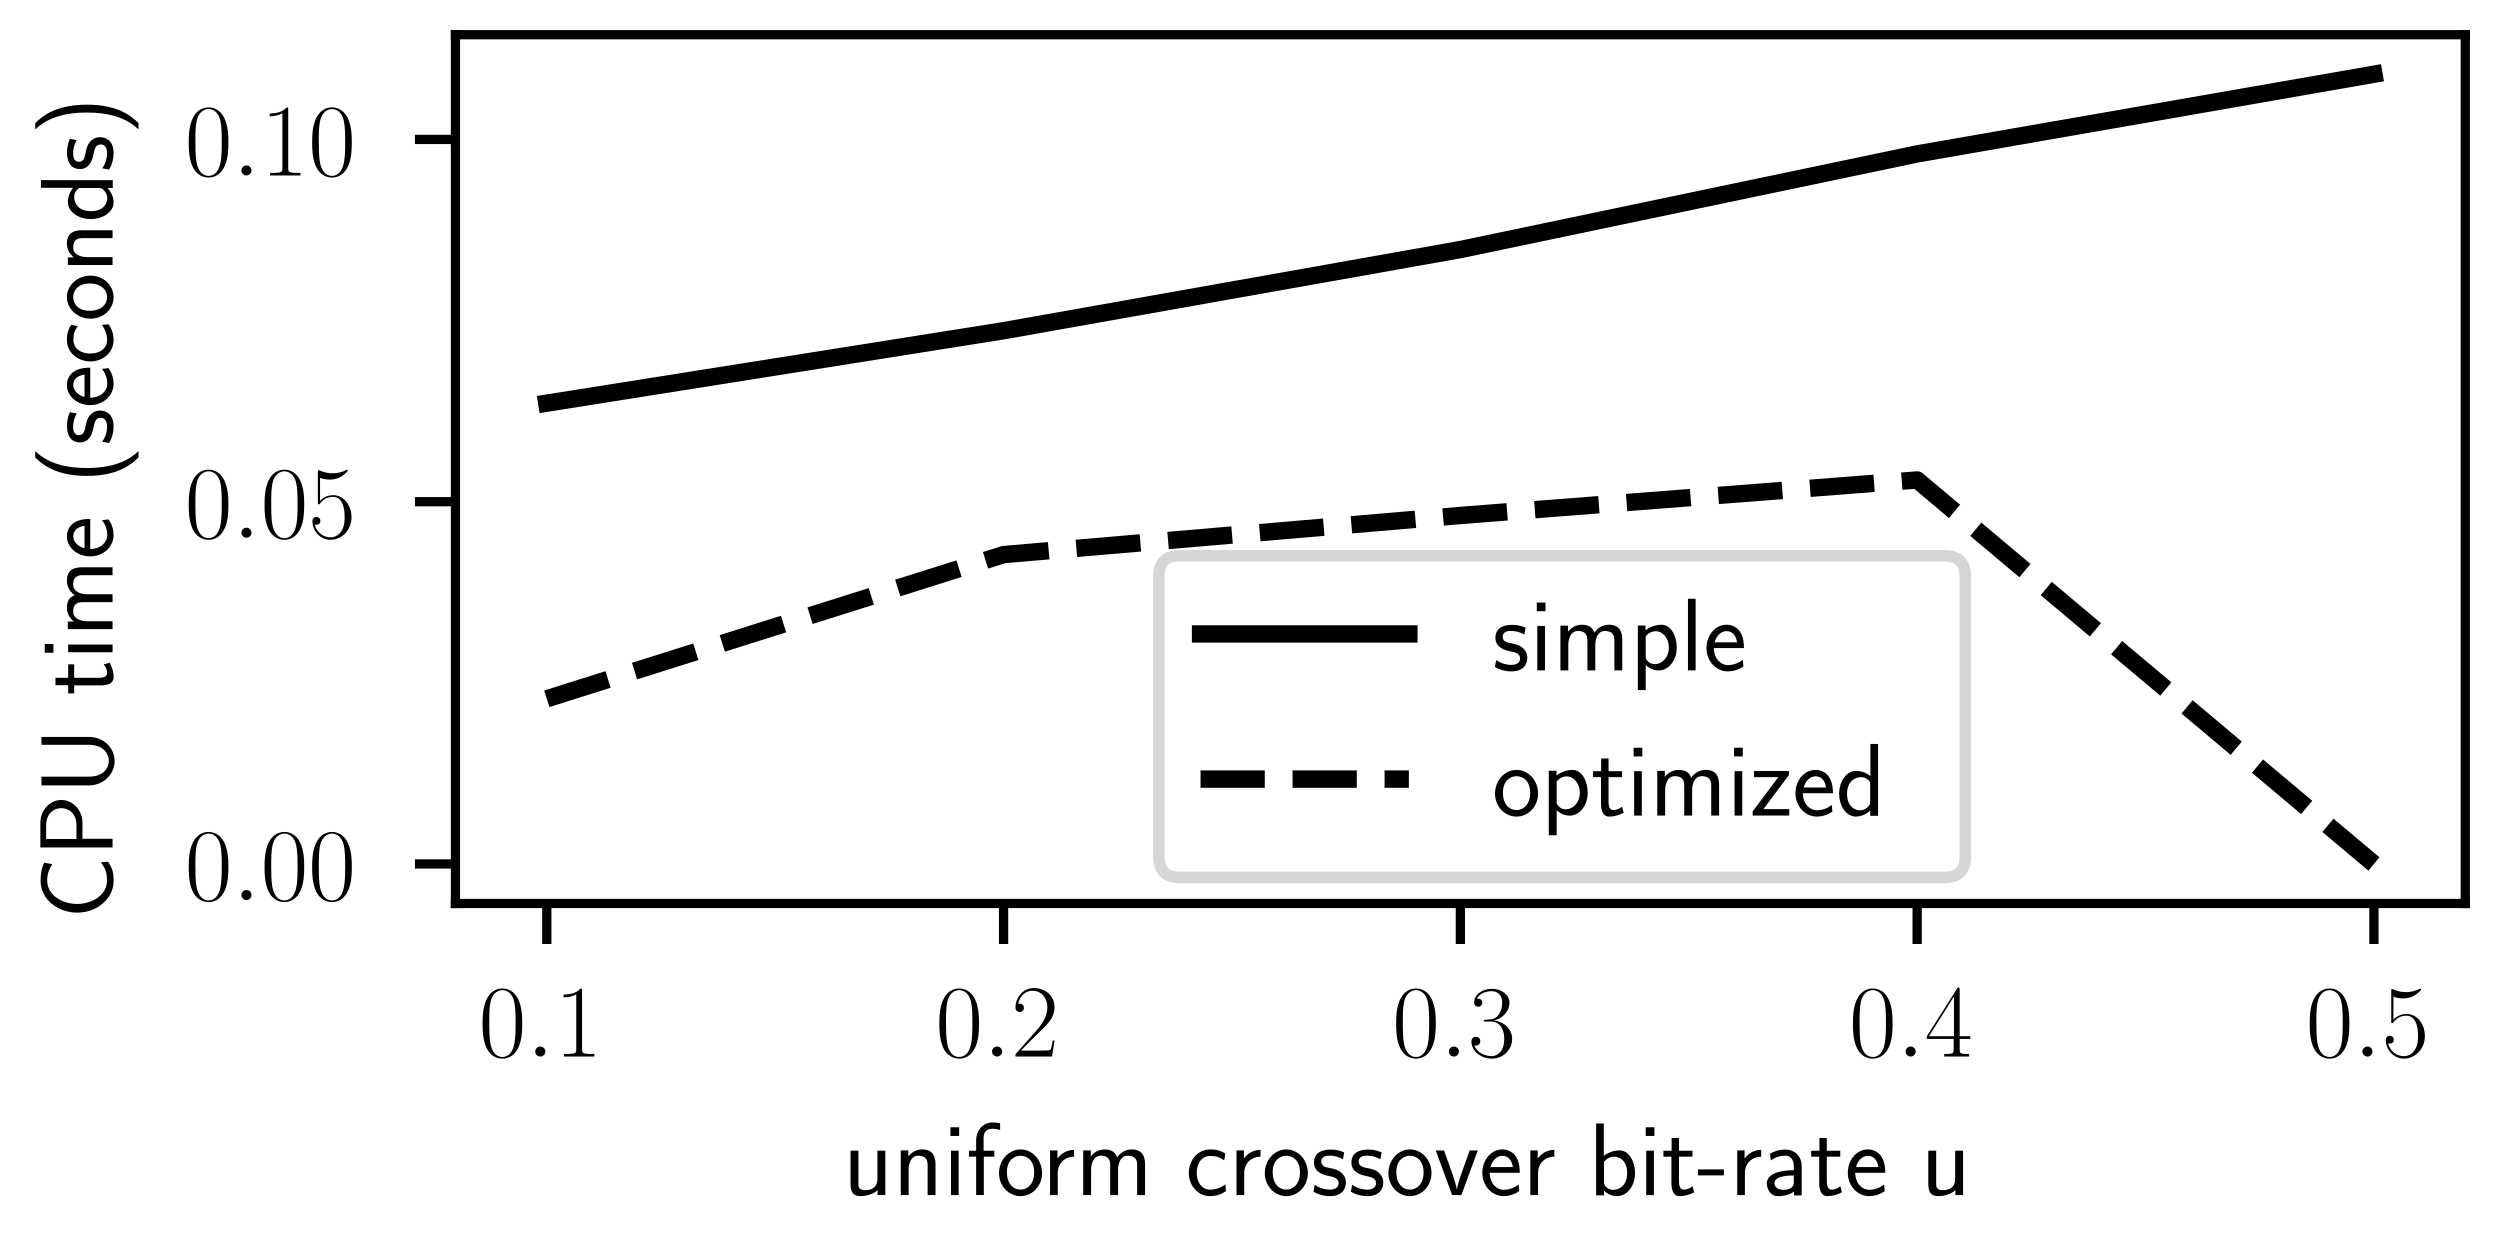
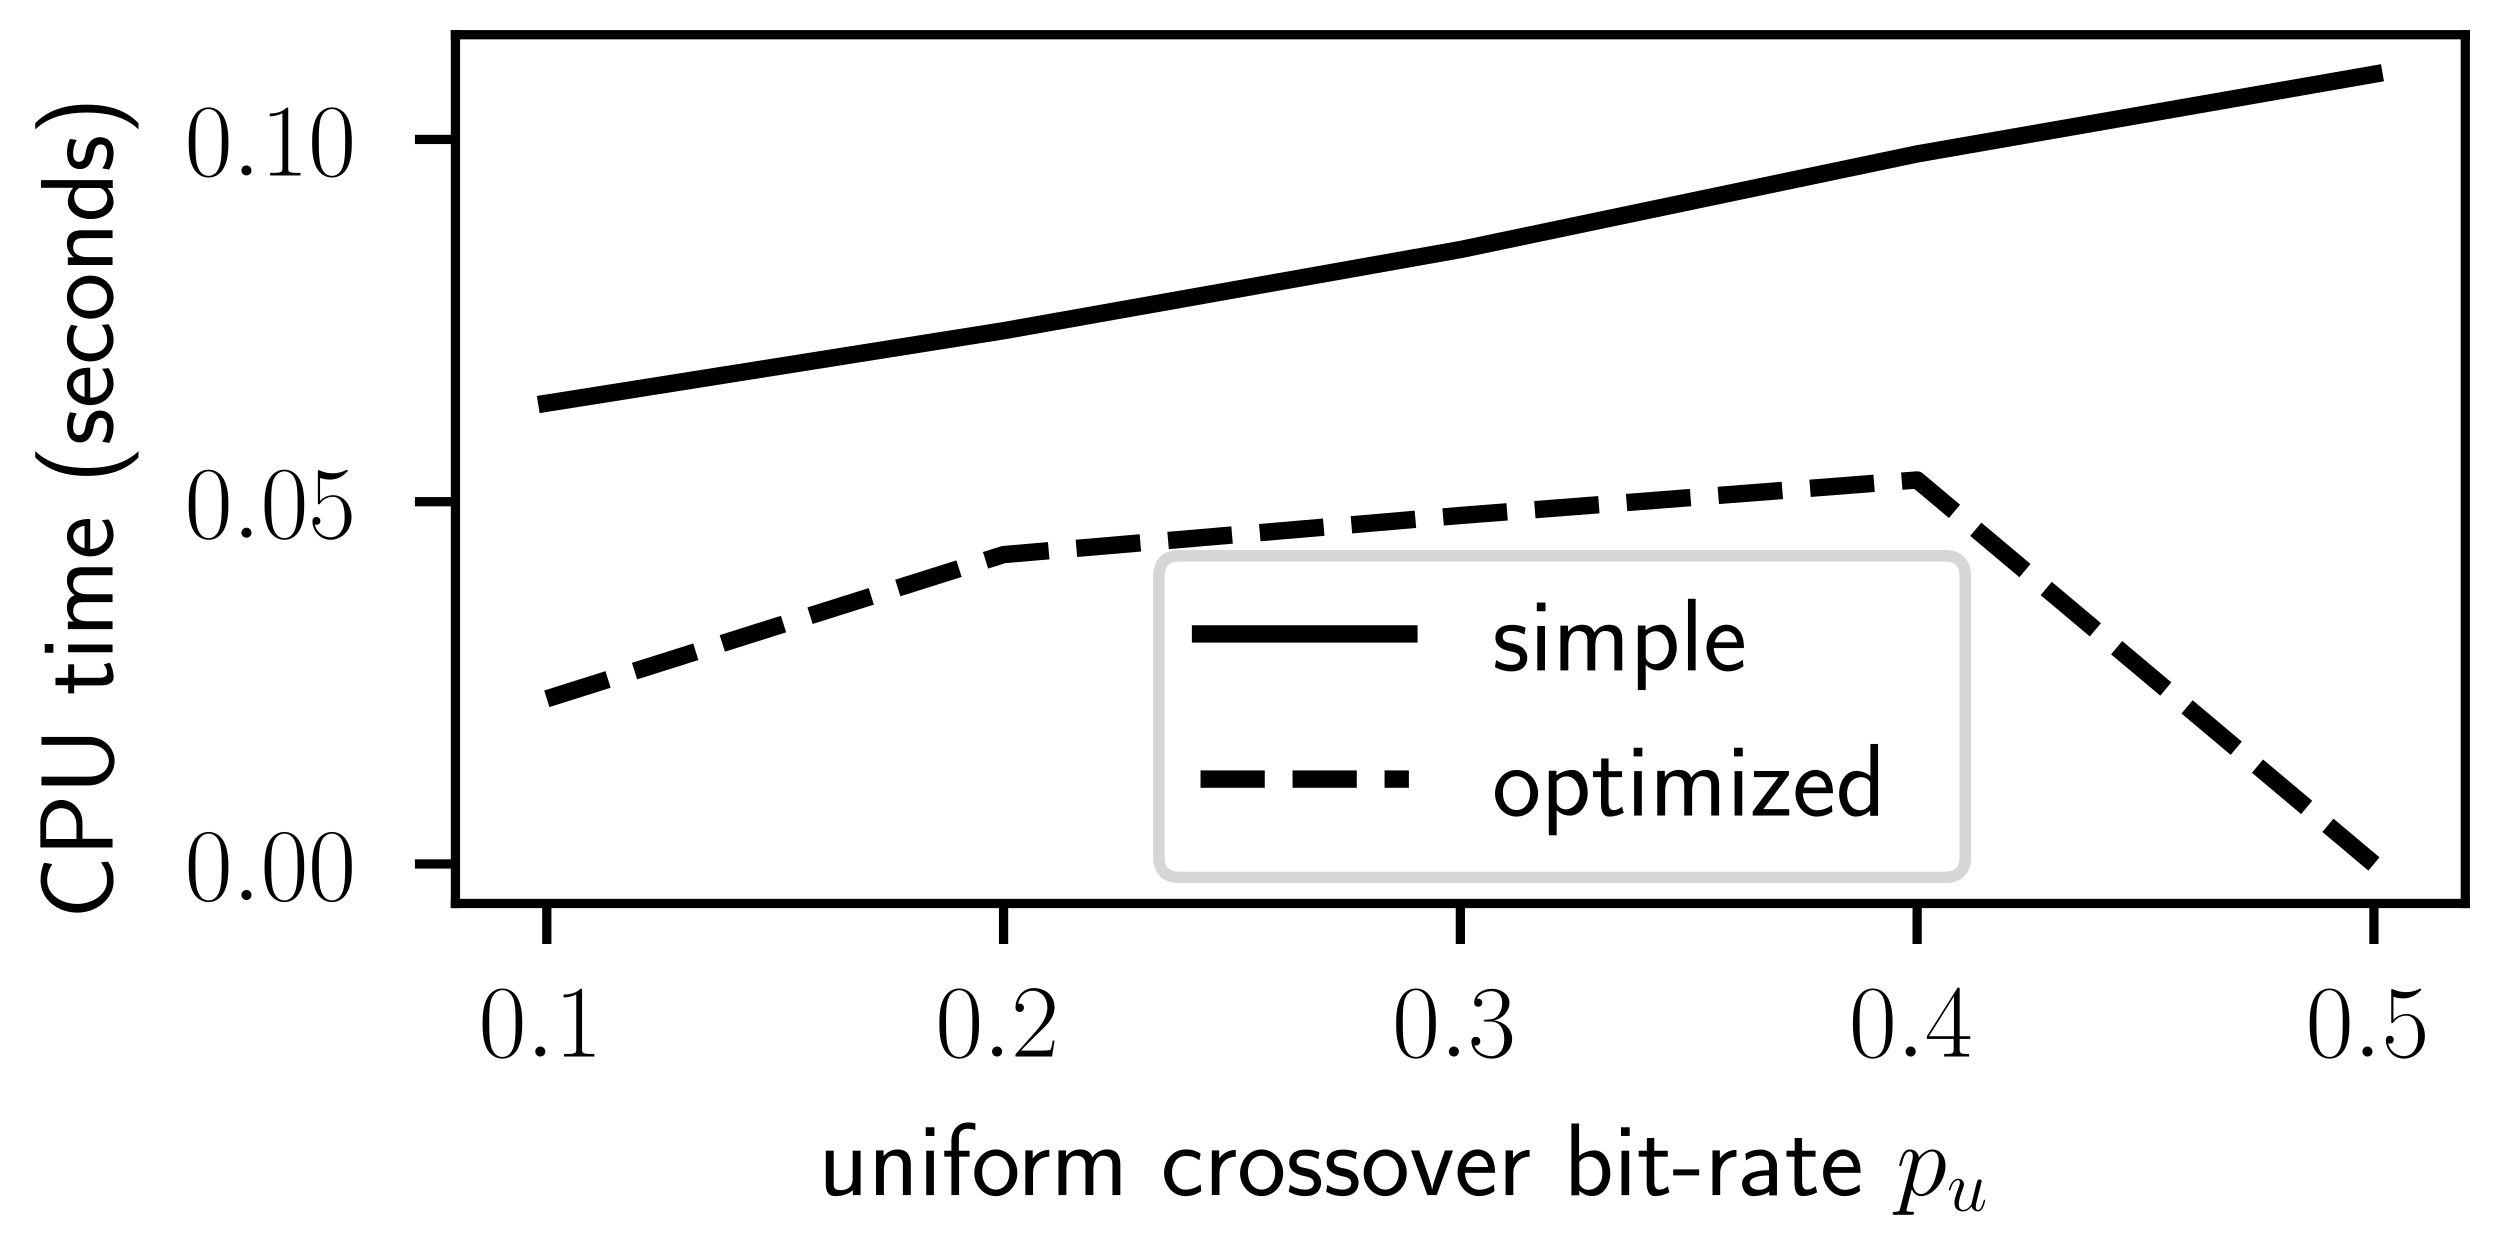
<svg xmlns="http://www.w3.org/2000/svg" xmlns:xlink="http://www.w3.org/1999/xlink" width="216pt" height="108pt" viewBox="0 0 216 108" version="1.1">
  <defs>
    <style type="text/css">*{stroke-linejoin: round; stroke-linecap: butt}</style>
  </defs>
  <g id="figure_1">
    <g id="patch_1">
      <path d="M 0 108  L 216 108  L 216 0  L 0 0  z " style="fill: #ffffff" />
    </g>
    <g id="axes_1">
      <g id="patch_2">
        <path d="M 39.35 78.06  L 213 78.06  L 213 3  L 39.35 3  z " style="fill: #ffffff" />
      </g>
      <g id="matplotlib.axis_1">
        <g id="xtick_1">
          <g id="line2d_1">
            <defs>
-               <path id="m4e3b312404" d="M 0 0  L 0 3.5  " style="stroke: #000000; stroke-width: 0.8" />
-             </defs>
-             <g>
-               <use xlink:href="#m4e3b312404" x="47.243" y="78.06" style="stroke: #000000; stroke-width: 0.8" />
+               <path id="m2920aff838" d="M 0 0  L 0 3.5  " style="stroke: #000000; stroke-width: 0.8" />
+             </defs>
+             <g>
+               <use xlink:href="#m2920aff838" x="47.243" y="78.06" style="stroke: #000000; stroke-width: 0.8" />
            </g>
          </g>
          <g id="text_1">
            <g transform="translate(41.3551 91.28619) scale(0.09 -0.09)">
              <defs>
                <path id="CMR17-30" d="M 2688 2025  C 2688 2416 2682 3080 2413 3591  C 2176 4039 1798 4198 1466 4198  C 1158 4198 768 4058 525 3597  C 269 3118 243 2524 243 2025  C 243 1661 250 1106 448 619  C 723 -39 1216 -128 1466 -128  C 1760 -128 2208 -7 2470 600  C 2662 1042 2688 1559 2688 2025  z M 1466 -26  C 1056 -26 813 325 723 812  C 653 1188 653 1738 653 2096  C 653 2588 653 2997 736 3387  C 858 3929 1216 4096 1466 4096  C 1728 4096 2067 3923 2189 3400  C 2272 3036 2278 2607 2278 2096  C 2278 1680 2278 1169 2202 792  C 2067 95 1690 -26 1466 -26  z " transform="scale(0.015625)" />
                <path id="CMMI12-3a" d="M 1178 307  C 1178 492 1024 619 870 619  C 685 619 557 466 557 313  C 557 128 710 0 864 0  C 1050 0 1178 153 1178 307  z " transform="scale(0.015625)" />
                <path id="CMR17-31" d="M 1702 4058  C 1702 4192 1696 4192 1606 4192  C 1357 3916 979 3827 621 3827  C 602 3827 570 3827 563 3808  C 557 3795 557 3782 557 3648  C 755 3648 1088 3686 1344 3839  L 1344 461  C 1344 236 1331 160 781 160  L 589 160  L 589 0  C 896 0 1216 0 1523 0  C 1830 0 2150 0 2458 0  L 2458 160  L 2266 160  C 1715 160 1702 230 1702 458  L 1702 4058  z " transform="scale(0.015625)" />
              </defs>
              <use xlink:href="#CMR17-30" transform="scale(0.996264)" />
              <use xlink:href="#CMMI12-3a" transform="translate(45.69048 0) scale(0.996264)" />
              <use xlink:href="#CMR17-31" transform="translate(72.78765 0) scale(0.996264)" />
            </g>
          </g>
        </g>
        <g id="xtick_2">
          <g id="line2d_2">
            <g>
-               <use xlink:href="#m4e3b312404" x="86.709" y="78.06" style="stroke: #000000; stroke-width: 0.8" />
+               <use xlink:href="#m2920aff838" x="86.709" y="78.06" style="stroke: #000000; stroke-width: 0.8" />
            </g>
          </g>
          <g id="text_2">
            <g transform="translate(80.82107 91.28619) scale(0.09 -0.09)">
              <defs>
                <path id="CMR17-32" d="M 2669 989  L 2554 989  C 2490 536 2438 459 2413 420  C 2381 369 1920 369 1830 369  L 602 369  C 832 619 1280 1072 1824 1597  C 2214 1967 2669 2402 2669 3035  C 2669 3790 2067 4224 1395 4224  C 691 4224 262 3604 262 3030  C 262 2780 448 2748 525 2748  C 589 2748 781 2787 781 3010  C 781 3207 614 3264 525 3264  C 486 3264 448 3258 422 3245  C 544 3790 915 4058 1306 4058  C 1862 4058 2227 3617 2227 3035  C 2227 2479 1901 2000 1536 1584  L 262 146  L 262 0  L 2515 0  L 2669 989  z " transform="scale(0.015625)" />
              </defs>
              <use xlink:href="#CMR17-30" transform="scale(0.996264)" />
              <use xlink:href="#CMMI12-3a" transform="translate(45.69048 0) scale(0.996264)" />
              <use xlink:href="#CMR17-32" transform="translate(72.78765 0) scale(0.996264)" />
            </g>
          </g>
        </g>
        <g id="xtick_3">
          <g id="line2d_3">
            <g>
-               <use xlink:href="#m4e3b312404" x="126.175" y="78.06" style="stroke: #000000; stroke-width: 0.8" />
+               <use xlink:href="#m2920aff838" x="126.175" y="78.06" style="stroke: #000000; stroke-width: 0.8" />
            </g>
          </g>
          <g id="text_3">
            <g transform="translate(120.287 91.28619) scale(0.09 -0.09)">
              <defs>
                <path id="CMR17-33" d="M 1414 2157  C 1984 2157 2234 1662 2234 1090  C 2234 320 1824 25 1453 25  C 1114 25 563 194 390 693  C 422 680 454 680 486 680  C 640 680 755 782 755 948  C 755 1133 614 1216 486 1216  C 378 1216 211 1165 211 926  C 211 335 787 -128 1466 -128  C 2176 -128 2720 430 2720 1085  C 2720 1707 2208 2157 1600 2227  C 2086 2328 2554 2756 2554 3329  C 2554 3820 2048 4179 1472 4179  C 890 4179 378 3829 378 3329  C 378 3110 544 3072 627 3072  C 762 3072 877 3155 877 3321  C 877 3486 762 3569 627 3569  C 602 3569 570 3569 544 3557  C 730 3959 1235 4032 1459 4032  C 1683 4032 2106 3925 2106 3320  C 2106 3143 2080 2828 1862 2550  C 1670 2304 1453 2304 1242 2284  C 1210 2284 1062 2269 1037 2269  C 992 2263 966 2257 966 2208  C 966 2163 973 2157 1101 2157  L 1414 2157  z " transform="scale(0.015625)" />
              </defs>
              <use xlink:href="#CMR17-30" transform="scale(0.996264)" />
              <use xlink:href="#CMMI12-3a" transform="translate(45.69048 0) scale(0.996264)" />
              <use xlink:href="#CMR17-33" transform="translate(72.78765 0) scale(0.996264)" />
            </g>
          </g>
        </g>
        <g id="xtick_4">
          <g id="line2d_4">
            <g>
-               <use xlink:href="#m4e3b312404" x="165.641" y="78.06" style="stroke: #000000; stroke-width: 0.8" />
+               <use xlink:href="#m2920aff838" x="165.641" y="78.06" style="stroke: #000000; stroke-width: 0.8" />
            </g>
          </g>
          <g id="text_4">
            <g transform="translate(159.753 91.28619) scale(0.09 -0.09)">
              <defs>
                <path id="CMR17-34" d="M 2150 4122  C 2150 4256 2144 4256 2029 4256  L 128 1254  L 128 1088  L 1779 1088  L 1779 457  C 1779 224 1766 160 1318 160  L 1197 160  L 1197 0  C 1402 0 1747 0 1965 0  C 2182 0 2528 0 2733 0  L 2733 160  L 2611 160  C 2163 160 2150 224 2150 457  L 2150 1088  L 2803 1088  L 2803 1254  L 2150 1254  L 2150 4122  z M 1798 3703  L 1798 1254  L 256 1254  L 1798 3703  z " transform="scale(0.015625)" />
              </defs>
              <use xlink:href="#CMR17-30" transform="scale(0.996264)" />
              <use xlink:href="#CMMI12-3a" transform="translate(45.69048 0) scale(0.996264)" />
              <use xlink:href="#CMR17-34" transform="translate(72.78765 0) scale(0.996264)" />
            </g>
          </g>
        </g>
        <g id="xtick_5">
          <g id="line2d_5">
            <g>
-               <use xlink:href="#m4e3b312404" x="205.107" y="78.06" style="stroke: #000000; stroke-width: 0.8" />
+               <use xlink:href="#m2920aff838" x="205.107" y="78.06" style="stroke: #000000; stroke-width: 0.8" />
            </g>
          </g>
          <g id="text_5">
            <g transform="translate(199.219 91.28619) scale(0.09 -0.09)">
              <defs>
                <path id="CMR17-35" d="M 730 3692  C 794 3666 1056 3584 1325 3584  C 1920 3584 2246 3911 2432 4100  C 2432 4157 2432 4192 2394 4192  C 2387 4192 2374 4192 2323 4163  C 2099 4058 1837 3973 1517 3973  C 1325 3973 1037 3999 723 4139  C 653 4171 640 4171 634 4171  C 602 4171 595 4164 595 4037  L 595 2203  C 595 2089 595 2057 659 2057  C 691 2057 704 2070 736 2114  C 941 2401 1222 2522 1542 2522  C 1766 2522 2246 2382 2246 1289  C 2246 1085 2246 715 2054 421  C 1894 159 1645 25 1370 25  C 947 25 518 320 403 814  C 429 807 480 795 506 795  C 589 795 749 840 749 1038  C 749 1210 627 1280 506 1280  C 358 1280 262 1190 262 1011  C 262 454 704 -128 1382 -128  C 2042 -128 2669 440 2669 1264  C 2669 2030 2170 2624 1549 2624  C 1222 2624 947 2503 730 2274  L 730 3692  z " transform="scale(0.015625)" />
              </defs>
              <use xlink:href="#CMR17-30" transform="scale(0.996264)" />
              <use xlink:href="#CMMI12-3a" transform="translate(45.69048 0) scale(0.996264)" />
              <use xlink:href="#CMR17-35" transform="translate(72.78765 0) scale(0.996264)" />
            </g>
          </g>
        </g>
        <g id="text_6">
-           <g transform="translate(72.82236 103.2563) scale(0.09 -0.09)">
+           <g transform="translate(70.68575 103.2563) scale(0.09 -0.09)">
            <defs>
              <path id="CMSS17-75" d="M 2618 2739  L 2131 2739  L 2131 972  C 2131 498 1786 306 1421 306  C 998 306 960 447 960 709  L 960 2739  L 474 2739  L 474 678  C 474 179 646 -64 1088 -64  C 1306 -64 1798 -13 2144 306  L 2144 0  L 2618 0  L 2618 2739  z " transform="scale(0.015625)" />
              <path id="CMSS17-6e" d="M 2618 1877  C 2618 2283 2522 2816 1798 2816  C 1389 2816 1120 2606 941 2389  L 941 2758  L 474 2758  L 474 0  L 960 0  L 960 1559  C 960 1964 1114 2428 1549 2428  C 2112 2428 2131 2048 2131 1829  L 2131 0  L 2618 0  L 2618 1877  z " transform="scale(0.015625)" />
              <path id="CMSS17-69" d="M 979 4183  L 442 4183  L 442 3648  L 979 3648  L 979 4183  z M 947 2739  L 474 2739  L 474 0  L 947 0  L 947 2739  z " transform="scale(0.015625)" />
              <path id="CMSS17-66" d="M 1075 2368  L 1722 2368  L 1722 2737  L 1062 2737  L 1062 3559  C 1062 4014 1408 4092 1606 4092  C 1670 4092 1850 4092 2080 4009  L 2080 4429  C 1933 4461 1754 4480 1613 4480  C 1018 4480 602 3993 602 3359  L 602 2737  L 160 2737  L 160 2368  L 602 2368  L 602 0  L 1075 0  L 1075 2368  z " transform="scale(0.015625)" />
              <path id="CMSS17-6f" d="M 2829 1356  C 2829 2176 2221 2816 1504 2816  C 768 2816 173 2157 173 1356  C 173 544 787 -64 1498 -64  C 2227 -64 2829 563 2829 1356  z M 1504 337  C 1050 337 659 709 659 1408  C 659 2151 1114 2427 1498 2427  C 1914 2427 2342 2126 2342 1408  C 2342 683 1926 337 1504 337  z " transform="scale(0.015625)" />
              <path id="CMSS17-72" d="M 954 1363  C 954 1965 1395 2368 1958 2368  L 1958 2789  C 1549 2789 1165 2585 934 2253  L 934 2758  L 480 2758  L 480 0  L 954 0  L 954 1363  z " transform="scale(0.015625)" />
              <path id="CMSS17-6d" d="M 4288 1877  C 4288 2308 4179 2816 3462 2816  C 2982 2816 2694 2516 2566 2331  C 2451 2670 2182 2816 1798 2816  C 1363 2816 1088 2568 941 2389  L 941 2758  L 474 2758  L 474 0  L 960 0  L 960 1559  C 960 1939 1101 2428 1555 2428  C 2138 2428 2138 2016 2138 1829  L 2138 0  L 2624 0  L 2624 1559  C 2624 1939 2765 2428 3219 2428  C 3802 2428 3802 2016 3802 1829  L 3802 0  L 4288 0  L 4288 1877  z " transform="scale(0.015625)" />
              <path id="CMSS17-63" d="M 2464 2541  C 2464 2585 2170 2714 2093 2739  C 1882 2816 1613 2816 1542 2816  C 710 2816 211 2093 211 1363  C 211 595 768 -64 1517 -64  C 1946 -64 2253 76 2502 242  L 2464 664  C 2189 453 1869 337 1523 337  C 1024 337 698 774 698 1369  C 698 1831 909 2414 1549 2414  C 1901 2414 2099 2343 2394 2145  L 2464 2541  z " transform="scale(0.015625)" />
              <path id="CMSS17-73" d="M 2061 2627  C 1683 2807 1389 2807 1197 2807  C 742 2807 198 2648 198 2003  C 198 1359 902 1218 1094 1179  C 1389 1122 1715 1058 1715 740  C 1715 337 1254 337 1171 337  C 915 337 563 407 243 638  L 166 210  C 531 0 883 -64 1178 -64  C 1965 -64 2163 416 2163 781  C 2163 1094 1984 1305 1862 1401  C 1651 1568 1574 1587 1050 1696  C 960 1709 646 1779 646 2066  C 646 2432 1050 2432 1139 2432  C 1555 2432 1811 2303 1984 2208  L 2061 2627  z " transform="scale(0.015625)" />
              <path id="CMSS17-76" d="M 2675 2752  L 2176 2752  L 1747 1556  C 1613 1165 1421 627 1389 352  L 1382 352  C 1370 468 1318 634 1286 749  C 1248 890 1197 1056 1158 1172  L 595 2752  L 83 2752  L 1094 0  L 1664 0  L 2675 2752  z " transform="scale(0.015625)" />
              <path id="CMSS17-65" d="M 2502 1377  C 2502 1590 2490 2003 2285 2345  C 2061 2713 1696 2816 1421 2816  C 755 2816 192 2188 192 1375  C 192 582 774 -64 1510 -64  C 1798 -64 2150 19 2470 248  C 2470 274 2458 414 2451 420  C 2451 433 2432 630 2432 656  C 2125 407 1773 325 1517 325  C 1107 325 666 667 646 1377  L 2502 1377  z M 698 1728  C 781 2084 1062 2421 1421 2421  C 1517 2421 1965 2421 2080 1728  L 698 1728  z " transform="scale(0.015625)" />
              <path id="CMSS17-62" d="M 954 4416  L 480 4416  L 480 -13  L 966 -13  L 966 274  C 1210 38 1504 -64 1766 -64  C 2381 -64 2880 549 2880 1352  C 2880 2086 2496 2756 1926 2756  C 1523 2756 1165 2591 954 2419  L 954 4416  z M 966 2046  C 1107 2222 1306 2368 1587 2368  C 1965 2368 2394 2097 2394 1352  C 2394 558 1882 325 1530 325  C 1402 325 1267 356 1139 464  C 966 615 966 709 966 797  L 966 2046  z " transform="scale(0.015625)" />
              <path id="CMSS17-74" d="M 1069 2368  L 1901 2368  L 1901 2737  L 1069 2737  L 1069 3520  L 614 3520  L 614 2737  L 109 2737  L 109 2368  L 602 2368  L 602 749  C 602 384 685 -64 1107 -64  C 1427 -64 1722 25 2003 172  L 1901 548  C 1747 414 1562 337 1363 337  C 1082 337 1069 696 1069 856  L 1069 2368  z " transform="scale(0.015625)" />
              <path id="CMSS17-2d" d="M 1664 1216  L 1664 1585  L 64 1585  L 64 1216  L 1664 1216  z " transform="scale(0.015625)" />
              <path id="CMSS17-61" d="M 2406 1791  C 2406 2392 1978 2808 1402 2808  C 1120 2808 813 2757 461 2553  L 499 2135  C 659 2248 934 2432 1395 2432  C 1722 2432 1920 2180 1920 1782  L 1920 1536  C 896 1536 256 1238 256 726  C 256 461 416 -64 947 -64  C 1043 -64 1562 -64 1933 217  L 1933 -19  L 2406 -19  L 2406 1791  z M 1920 816  C 1920 701 1920 548 1728 434  C 1562 325 1350 325 1261 325  C 941 325 723 511 723 744  C 723 1211 1722 1211 1920 1211  L 1920 816  z " transform="scale(0.015625)" />
+               <path id="CMMI12-70" d="M 275 -789  C 230 -980 205 -1031 -58 -1031  C -134 -1031 -198 -1031 -198 -1152  C -198 -1165 -192 -1216 -122 -1216  C -38 -1216 51 -1216 134 -1216  L 410 -1216  C 544 -1216 870 -1216 1005 -1216  C 1043 -1216 1120 -1216 1120 -1101  C 1120 -1031 1075 -1031 966 -1031  C 672 -1031 653 -987 653 -937  C 653 -861 941 219 979 364  C 1050 185 1222 -64 1555 -64  C 2278 -64 3059 875 3059 1814  C 3059 2401 2726 2816 2246 2816  C 1837 2816 1491 2420 1421 2331  C 1370 2650 1120 2816 864 2816  C 678 2816 531 2727 410 2484  C 294 2254 205 1865 205 1839  C 205 1814 230 1782 275 1782  C 326 1782 333 1788 371 1935  C 467 2312 589 2689 845 2689  C 992 2689 1043 2587 1043 2397  C 1043 2245 1024 2181 998 2067  L 275 -789  z M 1382 1993  C 1427 2171 1606 2357 1709 2446  C 1779 2510 1990 2689 2234 2689  C 2515 2689 2643 2408 2643 2076  C 2643 1769 2464 1047 2304 715  C 2144 370 1850 64 1555 64  C 1120 64 1050 613 1050 639  C 1050 658 1062 709 1069 741  L 1382 1993  z " transform="scale(0.015625)" />
+               <path id="CMMI12-75" d="M 2182 370  C 2266 13 2573 -64 2726 -64  C 2931 -64 3085 70 3187 287  C 3296 517 3379 894 3379 913  C 3379 945 3354 971 3315 971  C 3258 971 3251 939 3226 843  C 3110 402 2995 64 2739 64  C 2547 64 2547 275 2547 358  C 2547 505 2566 568 2630 837  C 2675 1009 2720 1181 2758 1360  L 3021 2401  C 3066 2561 3066 2574 3066 2593  C 3066 2689 2989 2753 2893 2753  C 2707 2753 2662 2593 2624 2433  C 2560 2184 2214 811 2170 588  C 2163 588 1914 64 1446 64  C 1114 64 1050 351 1050 588  C 1050 952 1229 1462 1395 1890  C 1472 2095 1504 2178 1504 2305  C 1504 2580 1306 2816 998 2816  C 410 2816 173 1890 173 1839  C 173 1814 198 1782 243 1782  C 301 1782 307 1807 333 1896  C 486 2441 736 2682 979 2682  C 1043 2682 1146 2682 1146 2478  C 1146 2312 1075 2127 979 1884  C 698 1124 666 881 666 690  C 666 38 1158 -64 1421 -64  C 1830 -64 2054 217 2182 370  z " transform="scale(0.015625)" />
            </defs>
            <use xlink:href="#CMSS17-75" transform="scale(0.996264)" />
            <use xlink:href="#CMSS17-6e" transform="translate(48.20494 0) scale(0.996264)" />
            <use xlink:href="#CMSS17-69" transform="translate(96.40989 0) scale(0.996264)" />
            <use xlink:href="#CMSS17-66" transform="translate(118.5906 0) scale(0.996264)" />
            <use xlink:href="#CMSS17-6f" transform="translate(147.2173 0) scale(0.996264)" />
            <use xlink:href="#CMSS17-72" transform="translate(191.4584 0) scale(0.996264)" />
            <use xlink:href="#CMSS17-6d" transform="translate(223.3682 0) scale(0.996264)" />
            <use xlink:href="#CMSS17-63" transform="translate(328.8266 0) scale(0.996264)" />
            <use xlink:href="#CMSS17-72" transform="translate(370.4654 0) scale(0.996264)" />
            <use xlink:href="#CMSS17-6f" transform="translate(402.3752 0) scale(0.996264)" />
            <use xlink:href="#CMSS17-73" transform="translate(449.2188 0) scale(0.996264)" />
            <use xlink:href="#CMSS17-73" transform="translate(485.1323 0) scale(0.996264)" />
            <use xlink:href="#CMSS17-6f" transform="translate(521.0459 0) scale(0.996264)" />
            <use xlink:href="#CMSS17-76" transform="translate(567.8895 0) scale(0.996264)" />
            <use xlink:href="#CMSS17-65" transform="translate(610.8896 0) scale(0.996264)" />
            <use xlink:href="#CMSS17-72" transform="translate(652.5285 0) scale(0.996264)" />
            <use xlink:href="#CMSS17-62" transform="translate(715.6674 0) scale(0.996264)" />
            <use xlink:href="#CMSS17-69" transform="translate(763.8723 0) scale(0.996264)" />
            <use xlink:href="#CMSS17-74" transform="translate(786.053 0) scale(0.996264)" />
            <use xlink:href="#CMSS17-2d" transform="translate(819.8846 0) scale(0.996264)" />
            <use xlink:href="#CMSS17-72" transform="translate(851.1137 0) scale(0.996264)" />
            <use xlink:href="#CMSS17-61" transform="translate(883.0235 0) scale(0.996264)" />
            <use xlink:href="#CMSS17-74" transform="translate(927.9454 0) scale(0.996264)" />
            <use xlink:href="#CMSS17-65" transform="translate(961.777 0) scale(0.996264)" />
-             <use xlink:href="#CMSS17-75" transform="translate(1034.645 0) scale(0.996264)" />
+             <use xlink:href="#CMMI12-70" transform="translate(1034.645 0) scale(0.996264)" />
+             <use xlink:href="#CMMI12-75" transform="translate(1083.604 -14.94392) scale(0.697382)" />
          </g>
        </g>
      </g>
      <g id="matplotlib.axis_2">
        <g id="ytick_1">
          <g id="line2d_6">
            <defs>
-               <path id="m4ba01d2580" d="M 0 0  L -3.5 0  " style="stroke: #000000; stroke-width: 0.8" />
-             </defs>
-             <g>
-               <use xlink:href="#m4ba01d2580" x="39.35" y="74.648" style="stroke: #000000; stroke-width: 0.8" />
+               <path id="m1d4990f278" d="M 0 0  L -3.5 0  " style="stroke: #000000; stroke-width: 0.8" />
+             </defs>
+             <g>
+               <use xlink:href="#m1d4990f278" x="39.35" y="74.648" style="stroke: #000000; stroke-width: 0.8" />
            </g>
          </g>
          <g id="text_7">
            <g transform="translate(15.96662 77.76108) scale(0.09 -0.09)">
              <use xlink:href="#CMR17-30" transform="scale(0.996264)" />
              <use xlink:href="#CMMI12-3a" transform="translate(45.69048 0) scale(0.996264)" />
              <use xlink:href="#CMR17-30" transform="translate(72.78765 0) scale(0.996264)" />
              <use xlink:href="#CMR17-30" transform="translate(118.4781 0) scale(0.996264)" />
            </g>
          </g>
        </g>
        <g id="ytick_2">
          <g id="line2d_7">
            <g>
-               <use xlink:href="#m4ba01d2580" x="39.35" y="43.347" style="stroke: #000000; stroke-width: 0.8" />
+               <use xlink:href="#m1d4990f278" x="39.35" y="43.347" style="stroke: #000000; stroke-width: 0.8" />
            </g>
          </g>
          <g id="text_8">
            <g transform="translate(15.96662 46.46028) scale(0.09 -0.09)">
              <use xlink:href="#CMR17-30" transform="scale(0.996264)" />
              <use xlink:href="#CMMI12-3a" transform="translate(45.69048 0) scale(0.996264)" />
              <use xlink:href="#CMR17-30" transform="translate(72.78765 0) scale(0.996264)" />
              <use xlink:href="#CMR17-35" transform="translate(118.4781 0) scale(0.996264)" />
            </g>
          </g>
        </g>
        <g id="ytick_3">
          <g id="line2d_8">
            <g>
-               <use xlink:href="#m4ba01d2580" x="39.35" y="12.046" style="stroke: #000000; stroke-width: 0.8" />
+               <use xlink:href="#m1d4990f278" x="39.35" y="12.046" style="stroke: #000000; stroke-width: 0.8" />
            </g>
          </g>
          <g id="text_9">
            <g transform="translate(15.96662 15.15949) scale(0.09 -0.09)">
              <use xlink:href="#CMR17-30" transform="scale(0.996264)" />
              <use xlink:href="#CMMI12-3a" transform="translate(45.69048 0) scale(0.996264)" />
              <use xlink:href="#CMR17-31" transform="translate(72.78765 0) scale(0.996264)" />
              <use xlink:href="#CMR17-30" transform="translate(118.4781 0) scale(0.996264)" />
            </g>
          </g>
        </g>
        <g id="text_10">
          <g transform="translate(9.725022 79.4088) rotate(-90) scale(0.09 -0.09)">
            <defs>
              <path id="CMSS17-43" d="M 3501 714  C 3072 427 2874 344 2355 344  C 1459 344 934 1303 934 2179  C 934 3112 1472 4032 2381 4032  C 2790 4032 3059 3918 3386 3715  L 3475 4217  C 3168 4370 2778 4440 2387 4440  C 1158 4440 397 3316 397 2179  C 397 927 1299 -64 2323 -64  C 2874 -64 3066 -19 3539 280  L 3501 714  z " transform="scale(0.015625)" />
              <path id="CMSS17-50" d="M 2106 1856  C 2874 1856 3501 2453 3501 3158  C 3501 3850 2899 4453 2067 4453  L 570 4453  L 570 0  L 1107 0  L 1107 1856  L 2106 1856  z M 1926 4096  C 2669 4096 2995 3627 2995 3157  C 2995 2720 2694 2226 1926 2226  L 1094 2226  L 1094 4096  L 1926 4096  z " transform="scale(0.015625)" />
              <path id="CMSS17-55" d="M 3552 4384  L 3066 4384  L 3066 1449  C 3066 604 2547 229 2074 229  C 1587 229 1101 623 1101 1443  L 1101 4384  L 563 4384  L 563 1454  C 563 539 1274 -128 2067 -128  C 2861 -128 3552 539 3552 1454  L 3552 4384  z " transform="scale(0.015625)" />
              <path id="CMSS17-28" d="M 1613 4768  C 1267 4417 474 3601 474 1588  C 474 -433 1267 -1243 1613 -1600  L 2003 -1600  C 1216 -784 960 357 960 1581  C 960 2798 1203 3946 2003 4768  L 1613 4768  z " transform="scale(0.015625)" />
              <path id="CMSS17-64" d="M 2611 4416  L 2138 4416  L 2138 2438  C 1939 2603 1613 2756 1254 2756  C 672 2756 211 2131 211 1347  C 211 562 666 -64 1235 -64  C 1677 -64 1971 172 2125 306  L 2125 -13  L 2611 -13  L 2611 4416  z M 2125 836  C 2125 747 2125 653 1926 482  C 1798 375 1645 325 1498 325  C 1152 325 698 576 698 1340  C 698 2134 1210 2368 1562 2368  C 1798 2368 1990 2254 2125 2065  L 2125 836  z " transform="scale(0.015625)" />
              <path id="CMSS17-29" d="M 723 -1600  C 1069 -1249 1862 -433 1862 1581  C 1862 3601 1069 4411 723 4768  L 333 4768  C 1120 3952 1376 2811 1376 1588  C 1376 370 1133 -778 333 -1600  L 723 -1600  z " transform="scale(0.015625)" />
            </defs>
            <use xlink:href="#CMSS17-43" transform="scale(0.996264)" />
            <use xlink:href="#CMSS17-50" transform="translate(59.85577 0) scale(0.996264)" />
            <use xlink:href="#CMSS17-55" transform="translate(119.5914 0) scale(0.996264)" />
            <use xlink:href="#CMSS17-74" transform="translate(214.9602 0) scale(0.996264)" />
            <use xlink:href="#CMSS17-69" transform="translate(248.7918 0) scale(0.996264)" />
            <use xlink:href="#CMSS17-6d" transform="translate(270.9725 0) scale(0.996264)" />
            <use xlink:href="#CMSS17-65" transform="translate(345.2018 0) scale(0.996264)" />
            <use xlink:href="#CMSS17-28" transform="translate(418.0697 0) scale(0.996264)" />
            <use xlink:href="#CMSS17-73" transform="translate(454.5036 0) scale(0.996264)" />
            <use xlink:href="#CMSS17-65" transform="translate(490.4171 0) scale(0.996264)" />
            <use xlink:href="#CMSS17-63" transform="translate(532.056 0) scale(0.996264)" />
            <use xlink:href="#CMSS17-6f" transform="translate(573.6948 0) scale(0.996264)" />
            <use xlink:href="#CMSS17-6e" transform="translate(620.5384 0) scale(0.996264)" />
            <use xlink:href="#CMSS17-64" transform="translate(668.7434 0) scale(0.996264)" />
            <use xlink:href="#CMSS17-73" transform="translate(716.9483 0) scale(0.996264)" />
            <use xlink:href="#CMSS17-29" transform="translate(752.8618 0) scale(0.996264)" />
          </g>
        </g>
      </g>
      <g id="line2d_9">
-         <path d="M 47.243 34.833  L 86.709 28.573  L 126.175 21.562  L 165.641 13.298  L 205.107 6.412  " clip-path="url(#p4b7f4747a2)" style="fill: none; stroke: #000000; stroke-width: 1.5; stroke-linecap: square" />
+         <path d="M 47.243 34.833  L 86.709 28.573  L 126.175 21.562  L 165.641 13.298  L 205.107 6.412  " clip-path="url(#p0c478bd37c)" style="fill: none; stroke: #000000; stroke-width: 1.5; stroke-linecap: square" />
      </g>
      <g id="line2d_10">
-         <path d="M 47.243 60.375  L 86.709 47.917  L 126.175 44.536  L 165.641 41.469  L 205.107 74.648  " clip-path="url(#p4b7f4747a2)" style="fill: none; stroke-dasharray: 5.55,2.4; stroke-dashoffset: 0; stroke: #000000; stroke-width: 1.5" />
+         <path d="M 47.243 60.375  L 86.709 47.917  L 126.175 44.536  L 165.641 41.469  L 205.107 74.648  " clip-path="url(#p0c478bd37c)" style="fill: none; stroke-dasharray: 5.55,2.4; stroke-dashoffset: 0; stroke: #000000; stroke-width: 1.5" />
      </g>
      <g id="patch_3">
        <path d="M 39.35 78.06  L 39.35 3  " style="fill: none; stroke: #000000; stroke-width: 0.8; stroke-linejoin: miter; stroke-linecap: square" />
      </g>
      <g id="patch_4">
        <path d="M 213 78.06  L 213 3  " style="fill: none; stroke: #000000; stroke-width: 0.8; stroke-linejoin: miter; stroke-linecap: square" />
      </g>
      <g id="patch_5">
        <path d="M 39.35 78.06  L 213 78.06  " style="fill: none; stroke: #000000; stroke-width: 0.8; stroke-linejoin: miter; stroke-linecap: square" />
      </g>
      <g id="patch_6">
        <path d="M 39.35 3  L 213 3  " style="fill: none; stroke: #000000; stroke-width: 0.8; stroke-linejoin: miter; stroke-linecap: square" />
      </g>
      <g id="legend_1">
        <g id="patch_7">
          <path d="M 101.927 75.808  L 168.004 75.808  Q 169.804 75.808 169.804 74.008  L 169.804 49.821  Q 169.804 48.021 168.004 48.021  L 101.927 48.021  Q 100.127 48.021 100.127 49.821  L 100.127 74.008  Q 100.127 75.808 101.927 75.808  z " style="fill: #ffffff; opacity: 0.8; stroke: #cccccc; stroke-linejoin: miter" />
        </g>
        <g id="line2d_11">
          <path d="M 103.727 54.771  L 112.727 54.771  L 121.727 54.771  " style="fill: none; stroke: #000000; stroke-width: 1.5; stroke-linecap: square" />
        </g>
        <g id="text_11">
          <g transform="translate(128.9271 57.92083) scale(0.09 -0.09)">
            <defs>
              <path id="CMSS17-70" d="M 966 333  C 1178 129 1466 -5 1773 -5  C 2368 -5 2880 603 2880 1412  C 2880 2159 2496 2816 1946 2816  C 1626 2816 1242 2702 954 2472  L 954 2765  L 480 2765  L 480 -1216  L 966 -1216  L 966 333  z M 966 2100  C 1018 2176 1235 2415 1587 2415  C 2035 2415 2394 1960 2394 1412  C 2394 787 1958 384 1530 384  C 1402 384 1267 415 1139 523  C 966 674 966 768 966 857  L 966 2100  z " transform="scale(0.015625)" />
              <path id="CMSS17-6c" d="M 947 4416  L 474 4416  L 474 0  L 947 0  L 947 4416  z " transform="scale(0.015625)" />
            </defs>
            <use xlink:href="#CMSS17-73" transform="scale(0.996264)" />
            <use xlink:href="#CMSS17-69" transform="translate(35.91354 0) scale(0.996264)" />
            <use xlink:href="#CMSS17-6d" transform="translate(58.09427 0) scale(0.996264)" />
            <use xlink:href="#CMSS17-70" transform="translate(132.3235 0) scale(0.996264)" />
            <use xlink:href="#CMSS17-6c" transform="translate(180.5285 0) scale(0.996264)" />
            <use xlink:href="#CMSS17-65" transform="translate(202.7092 0) scale(0.996264)" />
          </g>
        </g>
        <g id="line2d_12">
          <path d="M 103.727 67.314  L 112.727 67.314  L 121.727 67.314  " style="fill: none; stroke-dasharray: 5.55,2.4; stroke-dashoffset: 0; stroke: #000000; stroke-width: 1.5" />
        </g>
        <g id="text_12">
          <g transform="translate(128.9271 70.4643) scale(0.09 -0.09)">
            <defs>
              <path id="CMSS17-7a" d="M 2400 2502  L 2400 2750  L 250 2750  L 250 2368  L 1069 2368  C 1146 2368 1222 2368 1299 2368  L 1747 2368  L 166 261  L 166 0  L 2419 0  L 2419 395  L 1549 395  C 1472 395 1395 395 1318 395  L 826 395  L 2400 2502  z " transform="scale(0.015625)" />
            </defs>
            <use xlink:href="#CMSS17-6f" transform="scale(0.996264)" />
            <use xlink:href="#CMSS17-70" transform="translate(46.84362 0) scale(0.996264)" />
            <use xlink:href="#CMSS17-74" transform="translate(95.04857 0) scale(0.996264)" />
            <use xlink:href="#CMSS17-69" transform="translate(128.8801 0) scale(0.996264)" />
            <use xlink:href="#CMSS17-6d" transform="translate(151.0609 0) scale(0.996264)" />
            <use xlink:href="#CMSS17-69" transform="translate(225.2901 0) scale(0.996264)" />
            <use xlink:href="#CMSS17-7a" transform="translate(247.4708 0) scale(0.996264)" />
            <use xlink:href="#CMSS17-65" transform="translate(288.1487 0) scale(0.996264)" />
            <use xlink:href="#CMSS17-64" transform="translate(329.7875 0) scale(0.996264)" />
          </g>
        </g>
      </g>
    </g>
  </g>
  <defs>
-     <clipPath id="p4b7f4747a2">
+     <clipPath id="p0c478bd37c">
      <rect x="39.35" y="3" width="173.65" height="75.059" />
    </clipPath>
  </defs>
</svg>
